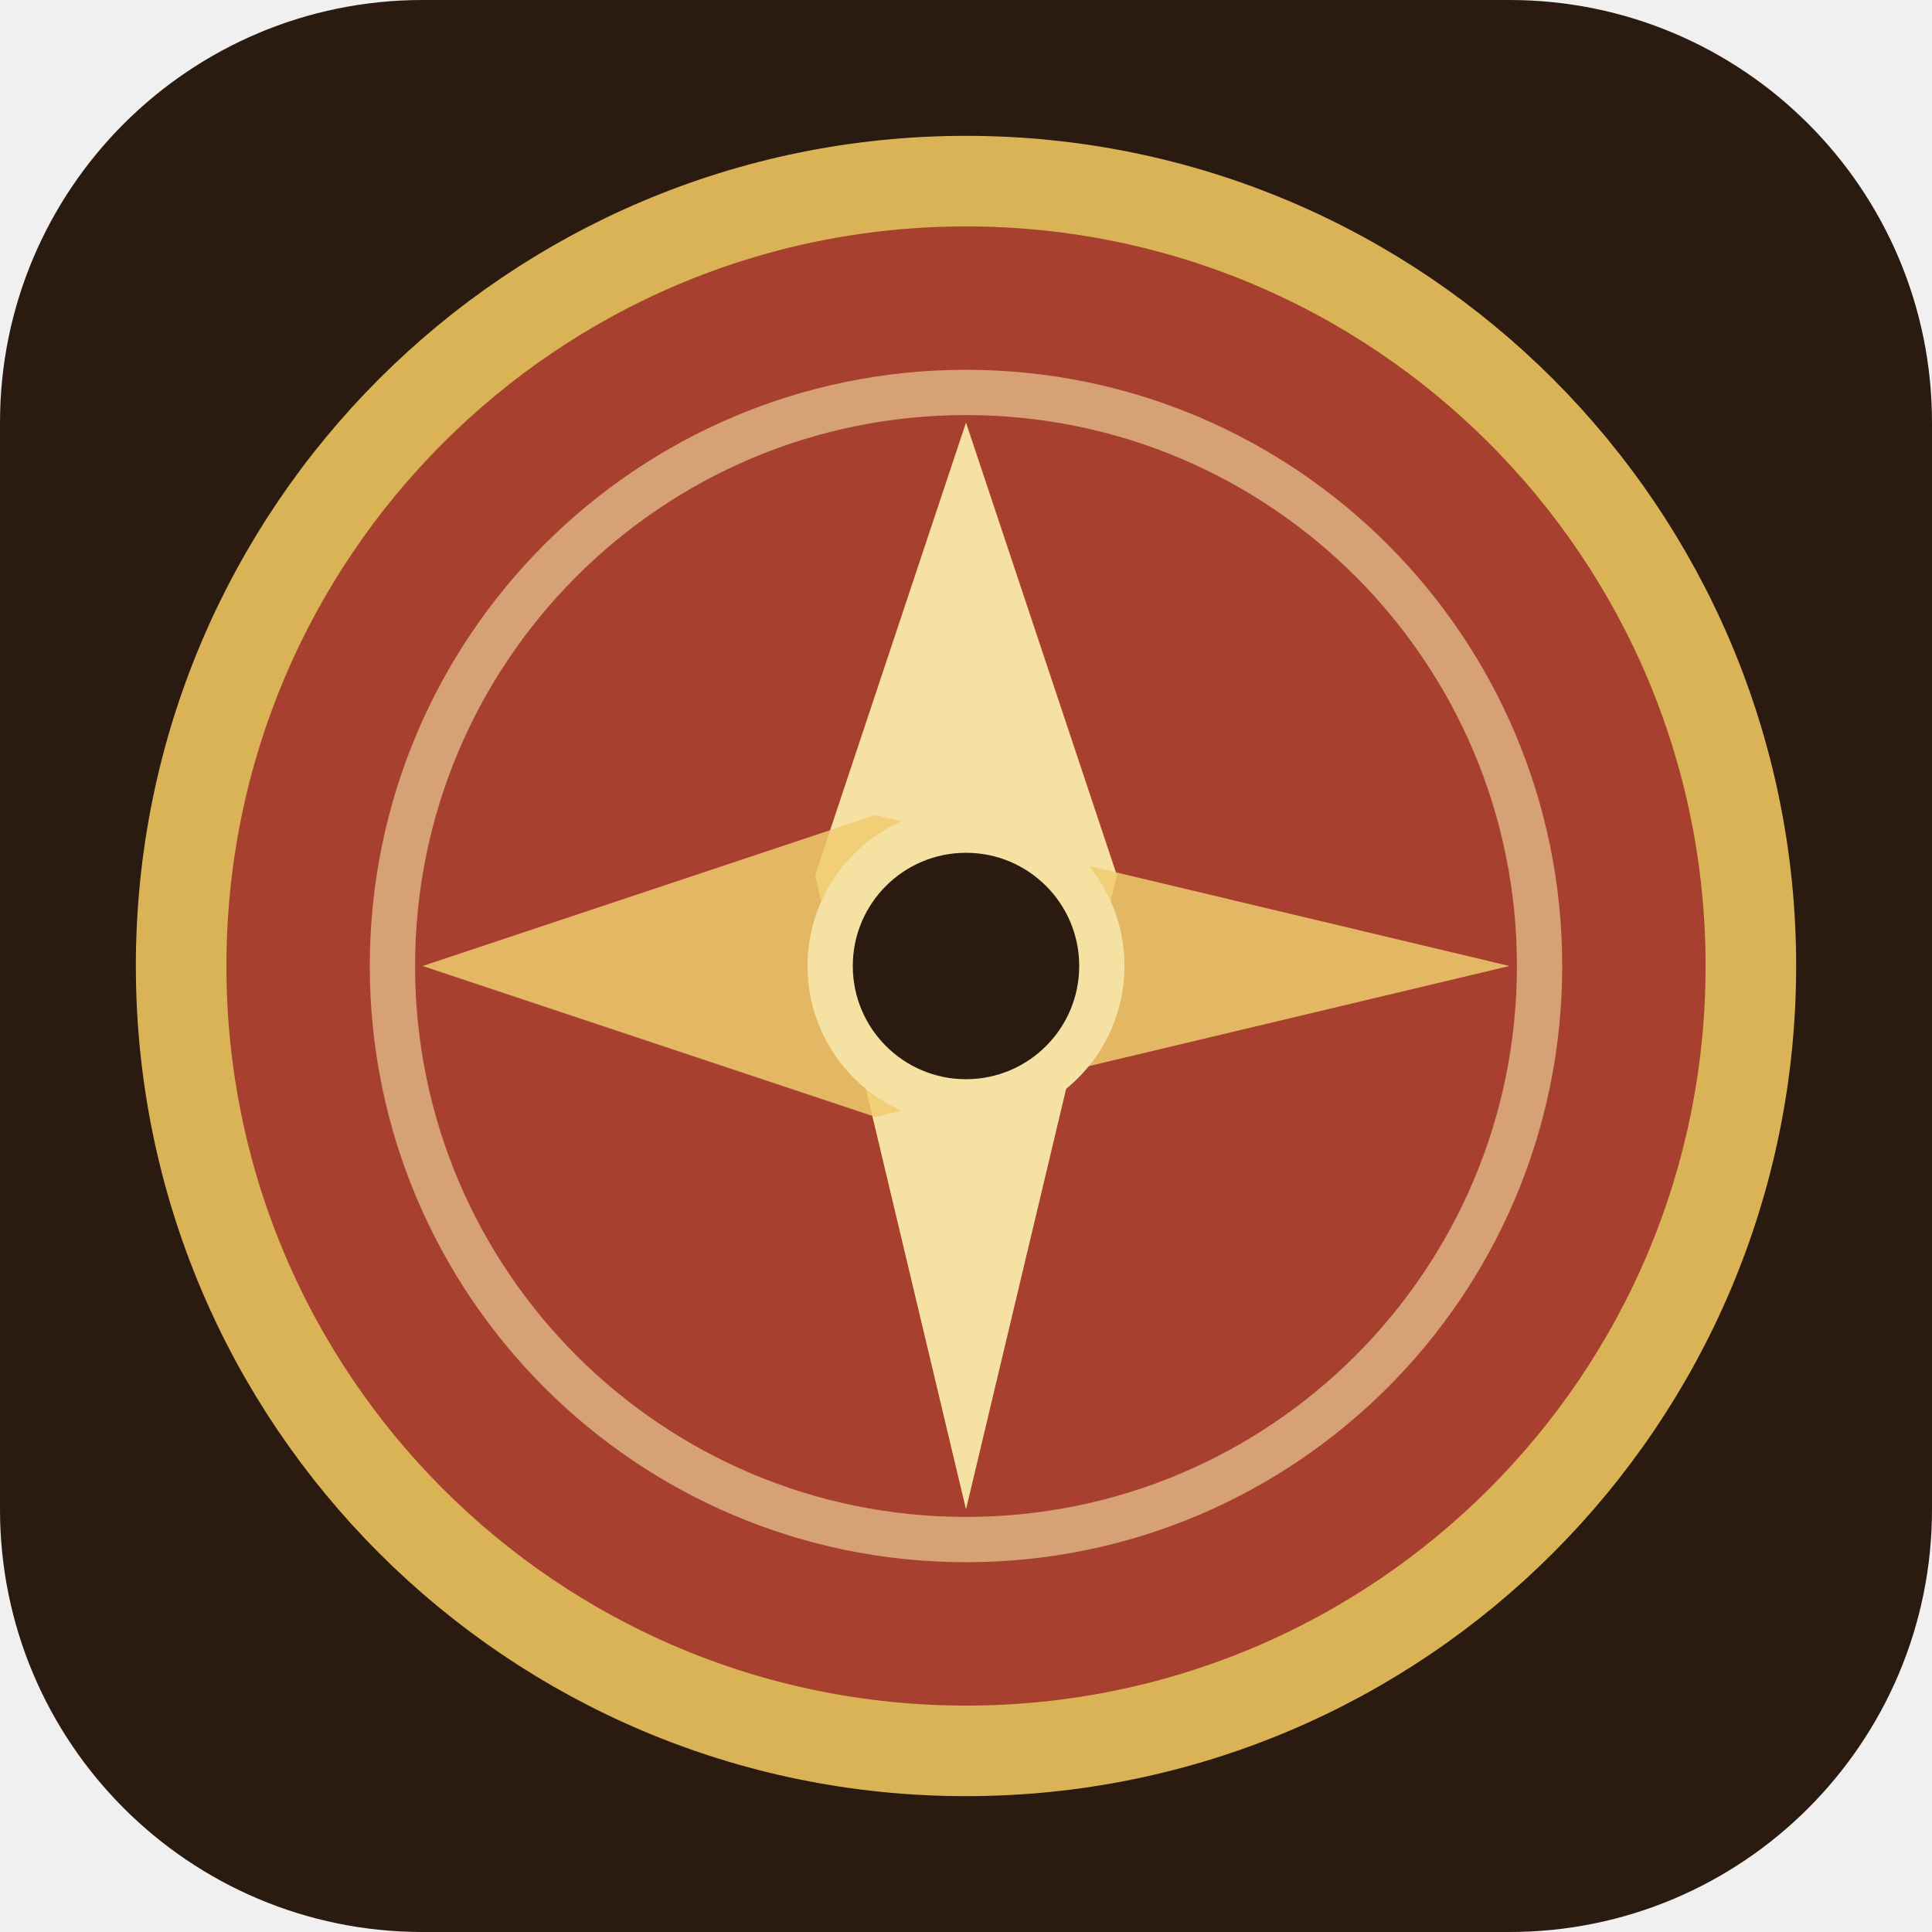
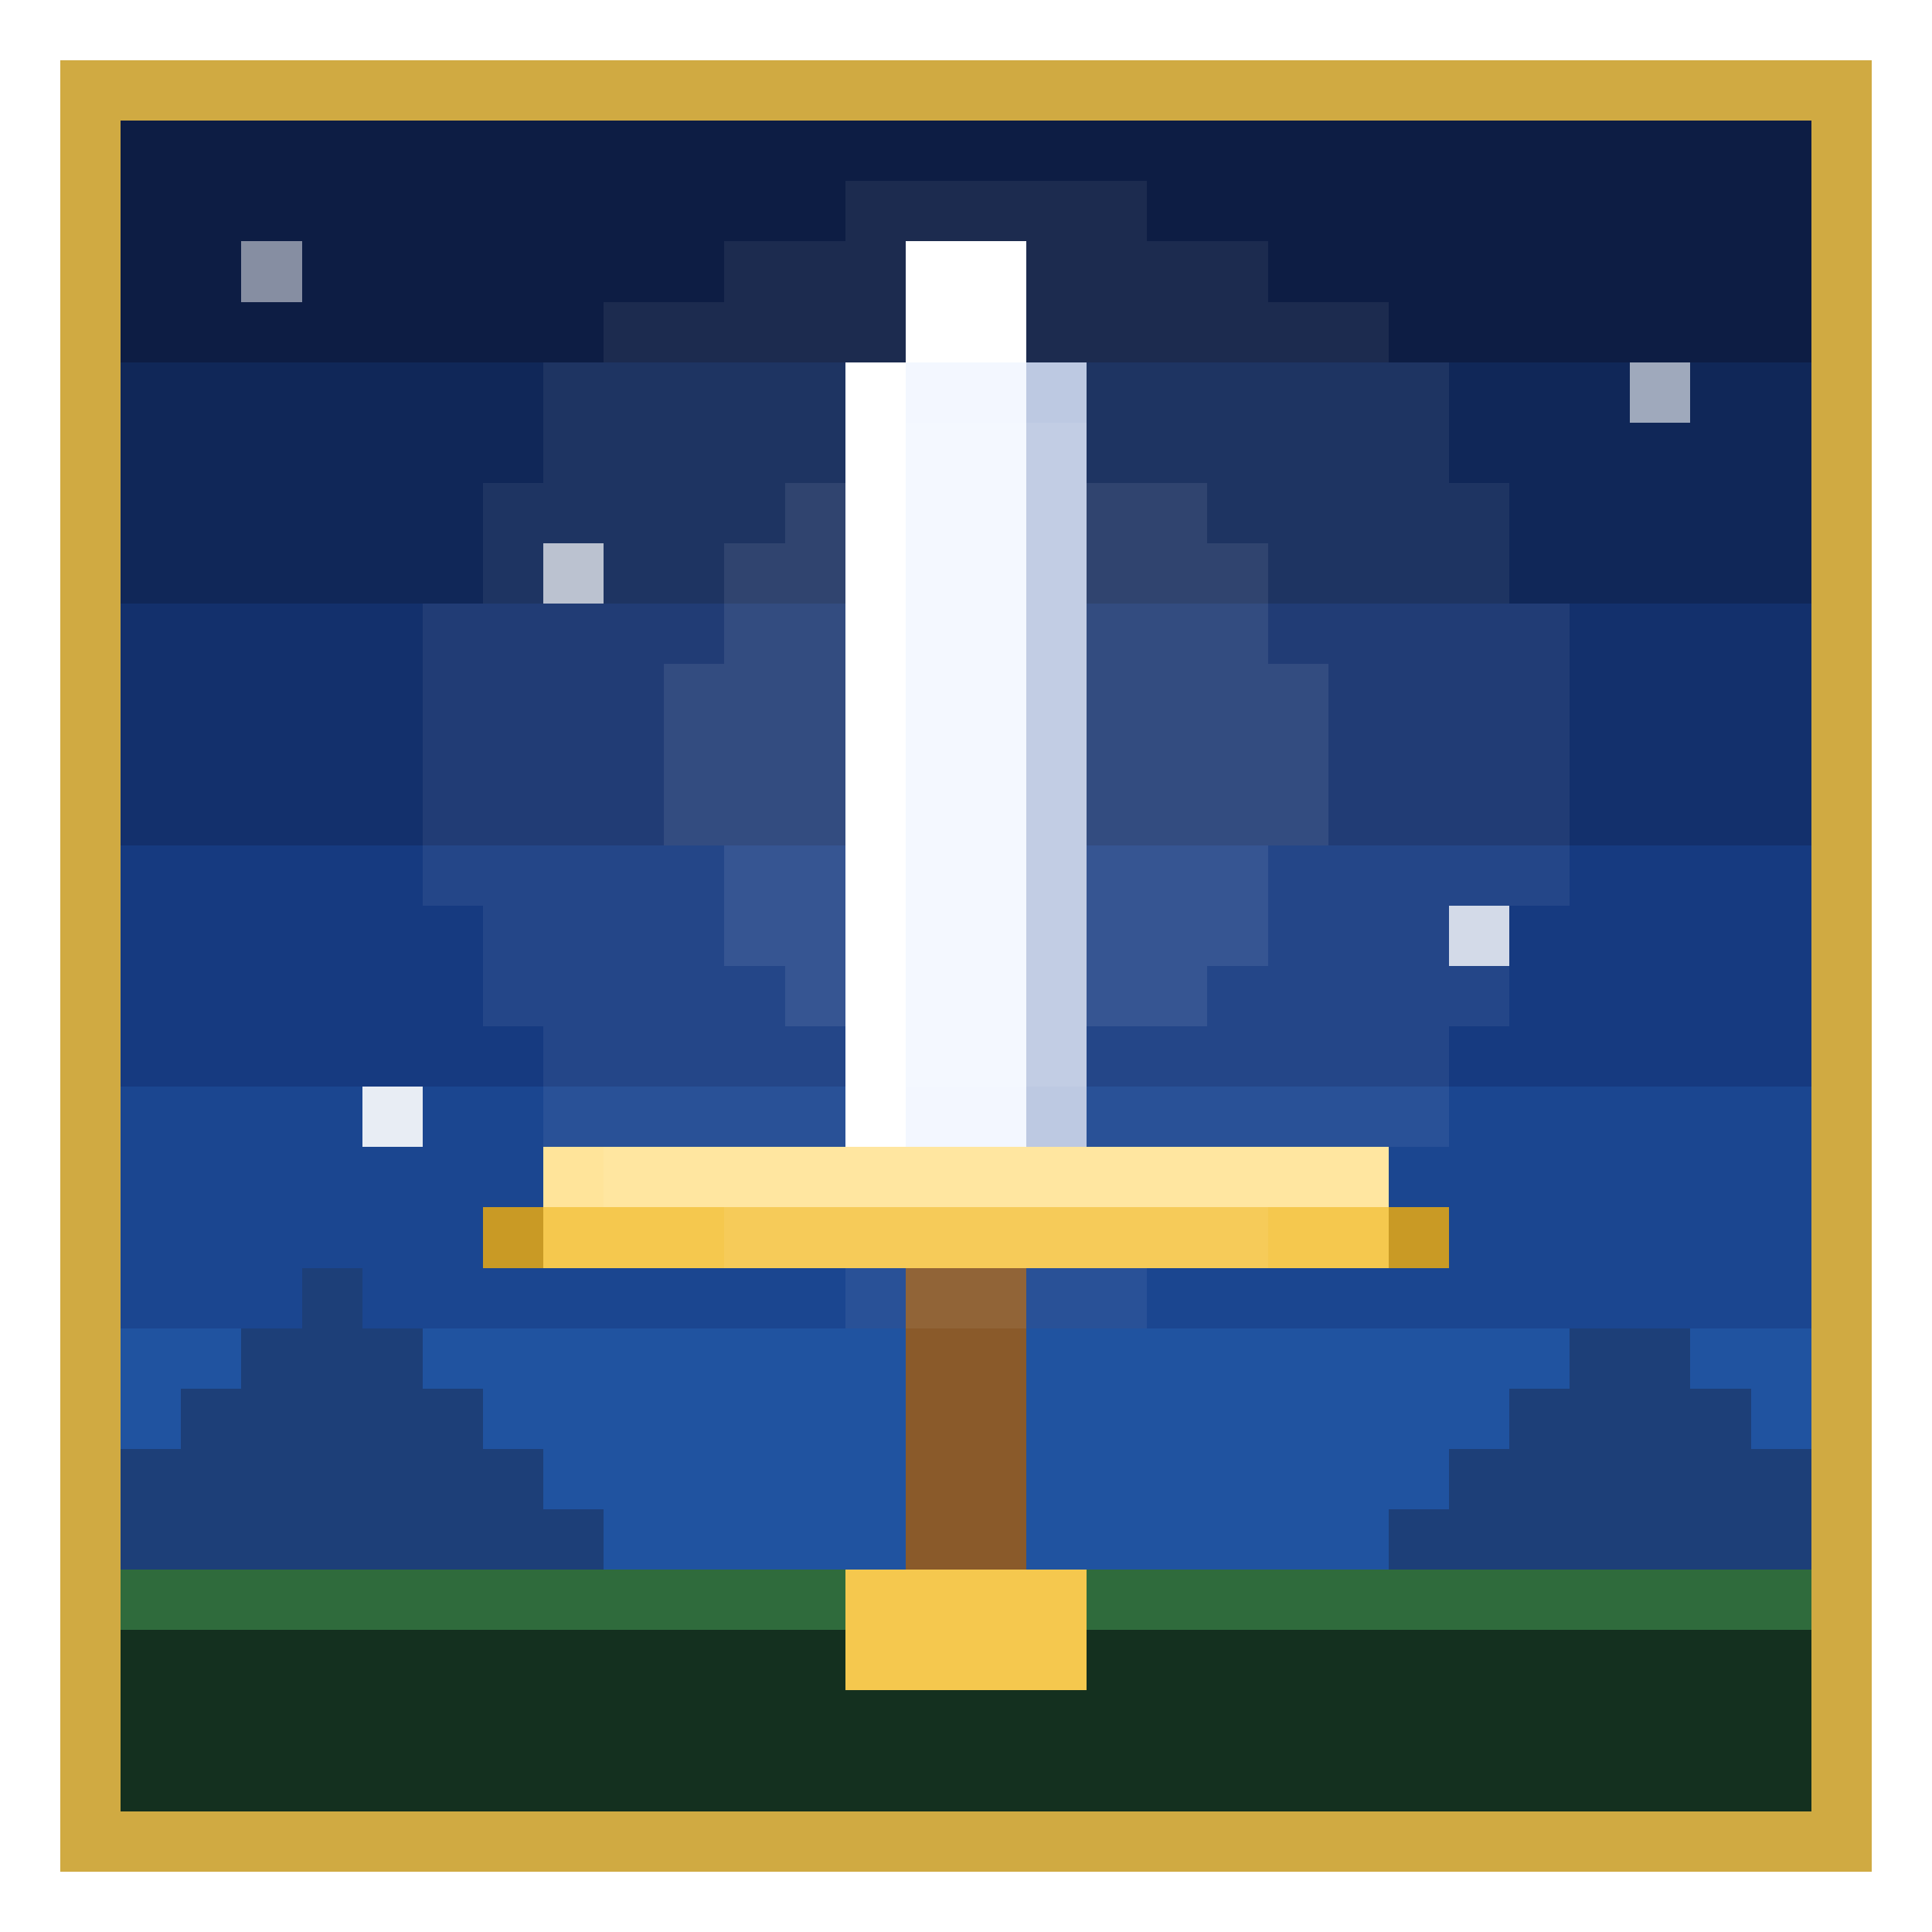
- <svg xmlns="http://www.w3.org/2000/svg" viewBox="0 0 64 64">
-   <rect width="64" height="64" rx="14" fill="#2a1a0f" />
-   <circle cx="32" cy="32" r="26" fill="#a8402f" stroke="#d9b356" stroke-width="3" />
-   <circle cx="32" cy="32" r="19" fill="none" stroke="#f5e2a3" stroke-width="1.5" opacity="0.6" />
-   <path d="M32 14 L37 29 L32 50 L27 29 Z" fill="#f5e2a3" />
-   <path d="M14 32 L29 27 L50 32 L29 37 Z" fill="#eecb6e" opacity="0.85" />
-   <circle cx="32" cy="32" r="4.5" fill="#2a1a0f" stroke="#f5e2a3" stroke-width="1.5" />
+ <svg xmlns="http://www.w3.org/2000/svg" viewBox="0 0 32 32" shape-rendering="crispEdges">
+   <rect x="0" y="0" width="32" height="1" fill="#ffffff" />
+   <rect x="0" y="1" width="1" height="1" fill="#ffffff" />
+   <rect x="1" y="1" width="30" height="1" fill="#d0aa42" />
+   <rect x="31" y="1" width="1" height="1" fill="#ffffff" />
+   <rect x="0" y="2" width="1" height="1" fill="#ffffff" />
+   <rect x="1" y="2" width="1" height="1" fill="#d0aa42" />
+   <rect x="2" y="2" width="28" height="1" fill="#0d1d44" />
+   <rect x="30" y="2" width="1" height="1" fill="#d0aa42" />
+   <rect x="31" y="2" width="1" height="1" fill="#ffffff" />
+   <rect x="0" y="3" width="1" height="1" fill="#ffffff" />
+   <rect x="1" y="3" width="1" height="1" fill="#d0aa42" />
+   <rect x="2" y="3" width="12" height="1" fill="#0d1d44" />
+   <rect x="14" y="3" width="5" height="1" fill="#1c2b4f" />
+   <rect x="19" y="3" width="11" height="1" fill="#0d1d44" />
+   <rect x="30" y="3" width="1" height="1" fill="#d0aa42" />
+   <rect x="31" y="3" width="1" height="1" fill="#ffffff" />
+   <rect x="0" y="4" width="1" height="1" fill="#ffffff" />
+   <rect x="1" y="4" width="1" height="1" fill="#d0aa42" />
+   <rect x="2" y="4" width="2" height="1" fill="#0d1d44" />
+   <rect x="4" y="4" width="1" height="1" fill="#868ea2" />
+   <rect x="5" y="4" width="7" height="1" fill="#0d1d44" />
+   <rect x="12" y="4" width="3" height="1" fill="#1c2b4f" />
+   <rect x="15" y="4" width="2" height="1" fill="#ffffff" />
+   <rect x="17" y="4" width="4" height="1" fill="#1c2b4f" />
+   <rect x="21" y="4" width="9" height="1" fill="#0d1d44" />
+   <rect x="30" y="4" width="1" height="1" fill="#d0aa42" />
+   <rect x="31" y="4" width="1" height="1" fill="#ffffff" />
+   <rect x="0" y="5" width="1" height="1" fill="#ffffff" />
+   <rect x="1" y="5" width="1" height="1" fill="#d0aa42" />
+   <rect x="2" y="5" width="8" height="1" fill="#0d1d44" />
+   <rect x="10" y="5" width="5" height="1" fill="#1c2b4f" />
+   <rect x="15" y="5" width="2" height="1" fill="#ffffff" />
+   <rect x="17" y="5" width="6" height="1" fill="#1c2b4f" />
+   <rect x="23" y="5" width="7" height="1" fill="#0d1d44" />
+   <rect x="30" y="5" width="1" height="1" fill="#d0aa42" />
+   <rect x="31" y="5" width="1" height="1" fill="#ffffff" />
+   <rect x="0" y="6" width="1" height="1" fill="#ffffff" />
+   <rect x="1" y="6" width="1" height="1" fill="#d0aa42" />
+   <rect x="2" y="6" width="7" height="1" fill="#102758" />
+   <rect x="9" y="6" width="5" height="1" fill="#1e3462" />
+   <rect x="14" y="6" width="1" height="1" fill="#ffffff" />
+   <rect x="15" y="6" width="2" height="1" fill="#f3f7ff" />
+   <rect x="17" y="6" width="1" height="1" fill="#bdc9e2" />
+   <rect x="18" y="6" width="6" height="1" fill="#1e3462" />
+   <rect x="24" y="6" width="3" height="1" fill="#102758" />
+   <rect x="27" y="6" width="1" height="1" fill="#9fa9bc" />
+   <rect x="28" y="6" width="2" height="1" fill="#102758" />
+   <rect x="30" y="6" width="1" height="1" fill="#d0aa42" />
+   <rect x="31" y="6" width="1" height="1" fill="#ffffff" />
+   <rect x="0" y="7" width="1" height="1" fill="#ffffff" />
+   <rect x="1" y="7" width="1" height="1" fill="#d0aa42" />
+   <rect x="2" y="7" width="7" height="1" fill="#102758" />
+   <rect x="9" y="7" width="5" height="1" fill="#1e3462" />
+   <rect x="14" y="7" width="1" height="1" fill="#ffffff" />
+   <rect x="15" y="7" width="2" height="1" fill="#f4f8ff" />
+   <rect x="17" y="7" width="1" height="1" fill="#c2cde4" />
+   <rect x="18" y="7" width="6" height="1" fill="#1e3462" />
+   <rect x="24" y="7" width="6" height="1" fill="#102758" />
+   <rect x="30" y="7" width="1" height="1" fill="#d0aa42" />
+   <rect x="31" y="7" width="1" height="1" fill="#ffffff" />
+   <rect x="0" y="8" width="1" height="1" fill="#ffffff" />
+   <rect x="1" y="8" width="1" height="1" fill="#d0aa42" />
+   <rect x="2" y="8" width="6" height="1" fill="#102758" />
+   <rect x="8" y="8" width="5" height="1" fill="#1e3462" />
+   <rect x="13" y="8" width="1" height="1" fill="#30446f" />
+   <rect x="14" y="8" width="1" height="1" fill="#ffffff" />
+   <rect x="15" y="8" width="2" height="1" fill="#f4f8ff" />
+   <rect x="17" y="8" width="1" height="1" fill="#c2cde4" />
+   <rect x="18" y="8" width="2" height="1" fill="#30446f" />
+   <rect x="20" y="8" width="5" height="1" fill="#1e3462" />
+   <rect x="25" y="8" width="5" height="1" fill="#102758" />
+   <rect x="30" y="8" width="1" height="1" fill="#d0aa42" />
+   <rect x="31" y="8" width="1" height="1" fill="#ffffff" />
+   <rect x="0" y="9" width="1" height="1" fill="#ffffff" />
+   <rect x="1" y="9" width="1" height="1" fill="#d0aa42" />
+   <rect x="2" y="9" width="6" height="1" fill="#102758" />
+   <rect x="8" y="9" width="1" height="1" fill="#1e3462" />
+   <rect x="9" y="9" width="1" height="1" fill="#bbc2d0" />
+   <rect x="10" y="9" width="2" height="1" fill="#1e3462" />
+   <rect x="12" y="9" width="2" height="1" fill="#30446f" />
+   <rect x="14" y="9" width="1" height="1" fill="#ffffff" />
+   <rect x="15" y="9" width="2" height="1" fill="#f4f8ff" />
+   <rect x="17" y="9" width="1" height="1" fill="#c2cde4" />
+   <rect x="18" y="9" width="3" height="1" fill="#30446f" />
+   <rect x="21" y="9" width="4" height="1" fill="#1e3462" />
+   <rect x="25" y="9" width="5" height="1" fill="#102758" />
+   <rect x="30" y="9" width="1" height="1" fill="#d0aa42" />
+   <rect x="31" y="9" width="1" height="1" fill="#ffffff" />
+   <rect x="0" y="10" width="1" height="1" fill="#ffffff" />
+   <rect x="1" y="10" width="1" height="1" fill="#d0aa42" />
+   <rect x="2" y="10" width="5" height="1" fill="#13306c" />
+   <rect x="7" y="10" width="5" height="1" fill="#213c75" />
+   <rect x="12" y="10" width="2" height="1" fill="#334c80" />
+   <rect x="14" y="10" width="1" height="1" fill="#ffffff" />
+   <rect x="15" y="10" width="2" height="1" fill="#f4f8ff" />
+   <rect x="17" y="10" width="1" height="1" fill="#c2cde4" />
+   <rect x="18" y="10" width="3" height="1" fill="#334c80" />
+   <rect x="21" y="10" width="5" height="1" fill="#213c75" />
+   <rect x="26" y="10" width="4" height="1" fill="#13306c" />
+   <rect x="30" y="10" width="1" height="1" fill="#d0aa42" />
+   <rect x="31" y="10" width="1" height="1" fill="#ffffff" />
+   <rect x="0" y="11" width="1" height="1" fill="#ffffff" />
+   <rect x="1" y="11" width="1" height="1" fill="#d0aa42" />
+   <rect x="2" y="11" width="5" height="1" fill="#13306c" />
+   <rect x="7" y="11" width="4" height="1" fill="#213c75" />
+   <rect x="11" y="11" width="3" height="1" fill="#334c80" />
+   <rect x="14" y="11" width="1" height="1" fill="#ffffff" />
+   <rect x="15" y="11" width="2" height="1" fill="#f4f8ff" />
+   <rect x="17" y="11" width="1" height="1" fill="#c2cde4" />
+   <rect x="18" y="11" width="4" height="1" fill="#334c80" />
+   <rect x="22" y="11" width="4" height="1" fill="#213c75" />
+   <rect x="26" y="11" width="4" height="1" fill="#13306c" />
+   <rect x="30" y="11" width="1" height="1" fill="#d0aa42" />
+   <rect x="31" y="11" width="1" height="1" fill="#ffffff" />
+   <rect x="0" y="12" width="1" height="1" fill="#ffffff" />
+   <rect x="1" y="12" width="1" height="1" fill="#d0aa42" />
+   <rect x="2" y="12" width="5" height="1" fill="#13306c" />
+   <rect x="7" y="12" width="4" height="1" fill="#213c75" />
+   <rect x="11" y="12" width="3" height="1" fill="#334c80" />
+   <rect x="14" y="12" width="1" height="1" fill="#ffffff" />
+   <rect x="15" y="12" width="2" height="1" fill="#f4f8ff" />
+   <rect x="17" y="12" width="1" height="1" fill="#c2cde4" />
+   <rect x="18" y="12" width="4" height="1" fill="#334c80" />
+   <rect x="22" y="12" width="4" height="1" fill="#213c75" />
+   <rect x="26" y="12" width="4" height="1" fill="#13306c" />
+   <rect x="30" y="12" width="1" height="1" fill="#d0aa42" />
+   <rect x="31" y="12" width="1" height="1" fill="#ffffff" />
+   <rect x="0" y="13" width="1" height="1" fill="#ffffff" />
+   <rect x="1" y="13" width="1" height="1" fill="#d0aa42" />
+   <rect x="2" y="13" width="5" height="1" fill="#13306c" />
+   <rect x="7" y="13" width="4" height="1" fill="#213c75" />
+   <rect x="11" y="13" width="3" height="1" fill="#334c80" />
+   <rect x="14" y="13" width="1" height="1" fill="#ffffff" />
+   <rect x="15" y="13" width="2" height="1" fill="#f4f8ff" />
+   <rect x="17" y="13" width="1" height="1" fill="#c2cde4" />
+   <rect x="18" y="13" width="4" height="1" fill="#334c80" />
+   <rect x="22" y="13" width="4" height="1" fill="#213c75" />
+   <rect x="26" y="13" width="4" height="1" fill="#13306c" />
+   <rect x="30" y="13" width="1" height="1" fill="#d0aa42" />
+   <rect x="31" y="13" width="1" height="1" fill="#ffffff" />
+   <rect x="0" y="14" width="1" height="1" fill="#ffffff" />
+   <rect x="1" y="14" width="1" height="1" fill="#d0aa42" />
+   <rect x="2" y="14" width="5" height="1" fill="#163a80" />
+   <rect x="7" y="14" width="5" height="1" fill="#244688" />
+   <rect x="12" y="14" width="2" height="1" fill="#365592" />
+   <rect x="14" y="14" width="1" height="1" fill="#ffffff" />
+   <rect x="15" y="14" width="2" height="1" fill="#f4f8ff" />
+   <rect x="17" y="14" width="1" height="1" fill="#c2cde4" />
+   <rect x="18" y="14" width="3" height="1" fill="#365592" />
+   <rect x="21" y="14" width="5" height="1" fill="#244688" />
+   <rect x="26" y="14" width="4" height="1" fill="#163a80" />
+   <rect x="30" y="14" width="1" height="1" fill="#d0aa42" />
+   <rect x="31" y="14" width="1" height="1" fill="#ffffff" />
+   <rect x="0" y="15" width="1" height="1" fill="#ffffff" />
+   <rect x="1" y="15" width="1" height="1" fill="#d0aa42" />
+   <rect x="2" y="15" width="6" height="1" fill="#163a80" />
+   <rect x="8" y="15" width="4" height="1" fill="#244688" />
+   <rect x="12" y="15" width="2" height="1" fill="#365592" />
+   <rect x="14" y="15" width="1" height="1" fill="#ffffff" />
+   <rect x="15" y="15" width="2" height="1" fill="#f4f8ff" />
+   <rect x="17" y="15" width="1" height="1" fill="#c2cde4" />
+   <rect x="18" y="15" width="3" height="1" fill="#365592" />
+   <rect x="21" y="15" width="3" height="1" fill="#244688" />
+   <rect x="24" y="15" width="1" height="1" fill="#d3dae8" />
+   <rect x="25" y="15" width="5" height="1" fill="#163a80" />
+   <rect x="30" y="15" width="1" height="1" fill="#d0aa42" />
+   <rect x="31" y="15" width="1" height="1" fill="#ffffff" />
+   <rect x="0" y="16" width="1" height="1" fill="#ffffff" />
+   <rect x="1" y="16" width="1" height="1" fill="#d0aa42" />
+   <rect x="2" y="16" width="6" height="1" fill="#163a80" />
+   <rect x="8" y="16" width="5" height="1" fill="#244688" />
+   <rect x="13" y="16" width="1" height="1" fill="#365592" />
+   <rect x="14" y="16" width="1" height="1" fill="#ffffff" />
+   <rect x="15" y="16" width="2" height="1" fill="#f4f8ff" />
+   <rect x="17" y="16" width="1" height="1" fill="#c2cde4" />
+   <rect x="18" y="16" width="2" height="1" fill="#365592" />
+   <rect x="20" y="16" width="5" height="1" fill="#244688" />
+   <rect x="25" y="16" width="5" height="1" fill="#163a80" />
+   <rect x="30" y="16" width="1" height="1" fill="#d0aa42" />
+   <rect x="31" y="16" width="1" height="1" fill="#ffffff" />
+   <rect x="0" y="17" width="1" height="1" fill="#ffffff" />
+   <rect x="1" y="17" width="1" height="1" fill="#d0aa42" />
+   <rect x="2" y="17" width="7" height="1" fill="#163a80" />
+   <rect x="9" y="17" width="5" height="1" fill="#244688" />
+   <rect x="14" y="17" width="1" height="1" fill="#ffffff" />
+   <rect x="15" y="17" width="2" height="1" fill="#f4f8ff" />
+   <rect x="17" y="17" width="1" height="1" fill="#c2cde4" />
+   <rect x="18" y="17" width="6" height="1" fill="#244688" />
+   <rect x="24" y="17" width="6" height="1" fill="#163a80" />
+   <rect x="30" y="17" width="1" height="1" fill="#d0aa42" />
+   <rect x="31" y="17" width="1" height="1" fill="#ffffff" />
+   <rect x="0" y="18" width="1" height="1" fill="#ffffff" />
+   <rect x="1" y="18" width="1" height="1" fill="#d0aa42" />
+   <rect x="2" y="18" width="4" height="1" fill="#1b4690" />
+   <rect x="6" y="18" width="1" height="1" fill="#e8edf4" />
+   <rect x="7" y="18" width="2" height="1" fill="#1b4690" />
+   <rect x="9" y="18" width="5" height="1" fill="#295197" />
+   <rect x="14" y="18" width="1" height="1" fill="#ffffff" />
+   <rect x="15" y="18" width="2" height="1" fill="#f3f7ff" />
+   <rect x="17" y="18" width="1" height="1" fill="#bdc9e2" />
+   <rect x="18" y="18" width="6" height="1" fill="#295197" />
+   <rect x="24" y="18" width="6" height="1" fill="#1b4690" />
+   <rect x="30" y="18" width="1" height="1" fill="#d0aa42" />
+   <rect x="31" y="18" width="1" height="1" fill="#ffffff" />
+   <rect x="0" y="19" width="1" height="1" fill="#ffffff" />
+   <rect x="1" y="19" width="1" height="1" fill="#d0aa42" />
+   <rect x="2" y="19" width="7" height="1" fill="#1b4690" />
+   <rect x="9" y="19" width="1" height="1" fill="#ffe49a" />
+   <rect x="10" y="19" width="13" height="1" fill="#ffe6a0" />
+   <rect x="23" y="19" width="7" height="1" fill="#1b4690" />
+   <rect x="30" y="19" width="1" height="1" fill="#d0aa42" />
+   <rect x="31" y="19" width="1" height="1" fill="#ffffff" />
+   <rect x="0" y="20" width="1" height="1" fill="#ffffff" />
+   <rect x="1" y="20" width="1" height="1" fill="#d0aa42" />
+   <rect x="2" y="20" width="6" height="1" fill="#1b4690" />
+   <rect x="8" y="20" width="1" height="1" fill="#c99a25" />
+   <rect x="9" y="20" width="3" height="1" fill="#f5c84e" />
+   <rect x="12" y="20" width="9" height="1" fill="#f6cb59" />
+   <rect x="21" y="20" width="2" height="1" fill="#f5c84e" />
+   <rect x="23" y="20" width="1" height="1" fill="#c99a25" />
+   <rect x="24" y="20" width="6" height="1" fill="#1b4690" />
+   <rect x="30" y="20" width="1" height="1" fill="#d0aa42" />
+   <rect x="31" y="20" width="1" height="1" fill="#ffffff" />
+   <rect x="0" y="21" width="1" height="1" fill="#ffffff" />
+   <rect x="1" y="21" width="1" height="1" fill="#d0aa42" />
+   <rect x="2" y="21" width="3" height="1" fill="#1b4690" />
+   <rect x="5" y="21" width="1" height="1" fill="#1d3f78" />
+   <rect x="6" y="21" width="8" height="1" fill="#1b4690" />
+   <rect x="14" y="21" width="1" height="1" fill="#295197" />
+   <rect x="15" y="21" width="2" height="1" fill="#916437" />
+   <rect x="17" y="21" width="2" height="1" fill="#295197" />
+   <rect x="19" y="21" width="11" height="1" fill="#1b4690" />
+   <rect x="30" y="21" width="1" height="1" fill="#d0aa42" />
+   <rect x="31" y="21" width="1" height="1" fill="#ffffff" />
+   <rect x="0" y="22" width="1" height="1" fill="#ffffff" />
+   <rect x="1" y="22" width="1" height="1" fill="#d0aa42" />
+   <rect x="2" y="22" width="2" height="1" fill="#2053a0" />
+   <rect x="4" y="22" width="3" height="1" fill="#1d3f78" />
+   <rect x="7" y="22" width="8" height="1" fill="#2053a0" />
+   <rect x="15" y="22" width="2" height="1" fill="#8a5a2a" />
+   <rect x="17" y="22" width="9" height="1" fill="#2053a0" />
+   <rect x="26" y="22" width="2" height="1" fill="#1d3f78" />
+   <rect x="28" y="22" width="2" height="1" fill="#2053a0" />
+   <rect x="30" y="22" width="1" height="1" fill="#d0aa42" />
+   <rect x="31" y="22" width="1" height="1" fill="#ffffff" />
+   <rect x="0" y="23" width="1" height="1" fill="#ffffff" />
+   <rect x="1" y="23" width="1" height="1" fill="#d0aa42" />
+   <rect x="2" y="23" width="1" height="1" fill="#2053a0" />
+   <rect x="3" y="23" width="5" height="1" fill="#1d3f78" />
+   <rect x="8" y="23" width="7" height="1" fill="#2053a0" />
+   <rect x="15" y="23" width="2" height="1" fill="#8a5a2a" />
+   <rect x="17" y="23" width="8" height="1" fill="#2053a0" />
+   <rect x="25" y="23" width="4" height="1" fill="#1d3f78" />
+   <rect x="29" y="23" width="1" height="1" fill="#2053a0" />
+   <rect x="30" y="23" width="1" height="1" fill="#d0aa42" />
+   <rect x="31" y="23" width="1" height="1" fill="#ffffff" />
+   <rect x="0" y="24" width="1" height="1" fill="#ffffff" />
+   <rect x="1" y="24" width="1" height="1" fill="#d0aa42" />
+   <rect x="2" y="24" width="7" height="1" fill="#1d3f78" />
+   <rect x="9" y="24" width="6" height="1" fill="#2053a0" />
+   <rect x="15" y="24" width="2" height="1" fill="#8a5a2a" />
+   <rect x="17" y="24" width="7" height="1" fill="#2053a0" />
+   <rect x="24" y="24" width="6" height="1" fill="#1d3f78" />
+   <rect x="30" y="24" width="1" height="1" fill="#d0aa42" />
+   <rect x="31" y="24" width="1" height="1" fill="#ffffff" />
+   <rect x="0" y="25" width="1" height="1" fill="#ffffff" />
+   <rect x="1" y="25" width="1" height="1" fill="#d0aa42" />
+   <rect x="2" y="25" width="8" height="1" fill="#1d3f78" />
+   <rect x="10" y="25" width="5" height="1" fill="#2053a0" />
+   <rect x="15" y="25" width="2" height="1" fill="#8a5a2a" />
+   <rect x="17" y="25" width="6" height="1" fill="#2053a0" />
+   <rect x="23" y="25" width="7" height="1" fill="#1d3f78" />
+   <rect x="30" y="25" width="1" height="1" fill="#d0aa42" />
+   <rect x="31" y="25" width="1" height="1" fill="#ffffff" />
+   <rect x="0" y="26" width="1" height="1" fill="#ffffff" />
+   <rect x="1" y="26" width="1" height="1" fill="#d0aa42" />
+   <rect x="2" y="26" width="12" height="1" fill="#2f6b3c" />
+   <rect x="14" y="26" width="4" height="1" fill="#f5c84e" />
+   <rect x="18" y="26" width="12" height="1" fill="#2f6b3c" />
+   <rect x="30" y="26" width="1" height="1" fill="#d0aa42" />
+   <rect x="31" y="26" width="1" height="1" fill="#ffffff" />
+   <rect x="0" y="27" width="1" height="1" fill="#ffffff" />
+   <rect x="1" y="27" width="1" height="1" fill="#d0aa42" />
+   <rect x="2" y="27" width="12" height="1" fill="#14301f" />
+   <rect x="14" y="27" width="4" height="1" fill="#f5c84e" />
+   <rect x="18" y="27" width="12" height="1" fill="#14301f" />
+   <rect x="30" y="27" width="1" height="1" fill="#d0aa42" />
+   <rect x="31" y="27" width="1" height="1" fill="#ffffff" />
+   <rect x="0" y="28" width="1" height="1" fill="#ffffff" />
+   <rect x="1" y="28" width="1" height="1" fill="#d0aa42" />
+   <rect x="2" y="28" width="28" height="1" fill="#14301f" />
+   <rect x="30" y="28" width="1" height="1" fill="#d0aa42" />
+   <rect x="31" y="28" width="1" height="1" fill="#ffffff" />
+   <rect x="0" y="29" width="1" height="1" fill="#ffffff" />
+   <rect x="1" y="29" width="1" height="1" fill="#d0aa42" />
+   <rect x="2" y="29" width="28" height="1" fill="#14301f" />
+   <rect x="30" y="29" width="1" height="1" fill="#d0aa42" />
+   <rect x="31" y="29" width="1" height="1" fill="#ffffff" />
+   <rect x="0" y="30" width="1" height="1" fill="#ffffff" />
+   <rect x="1" y="30" width="30" height="1" fill="#d0aa42" />
+   <rect x="31" y="30" width="1" height="1" fill="#ffffff" />
+   <rect x="0" y="31" width="32" height="1" fill="#ffffff" />
</svg>
